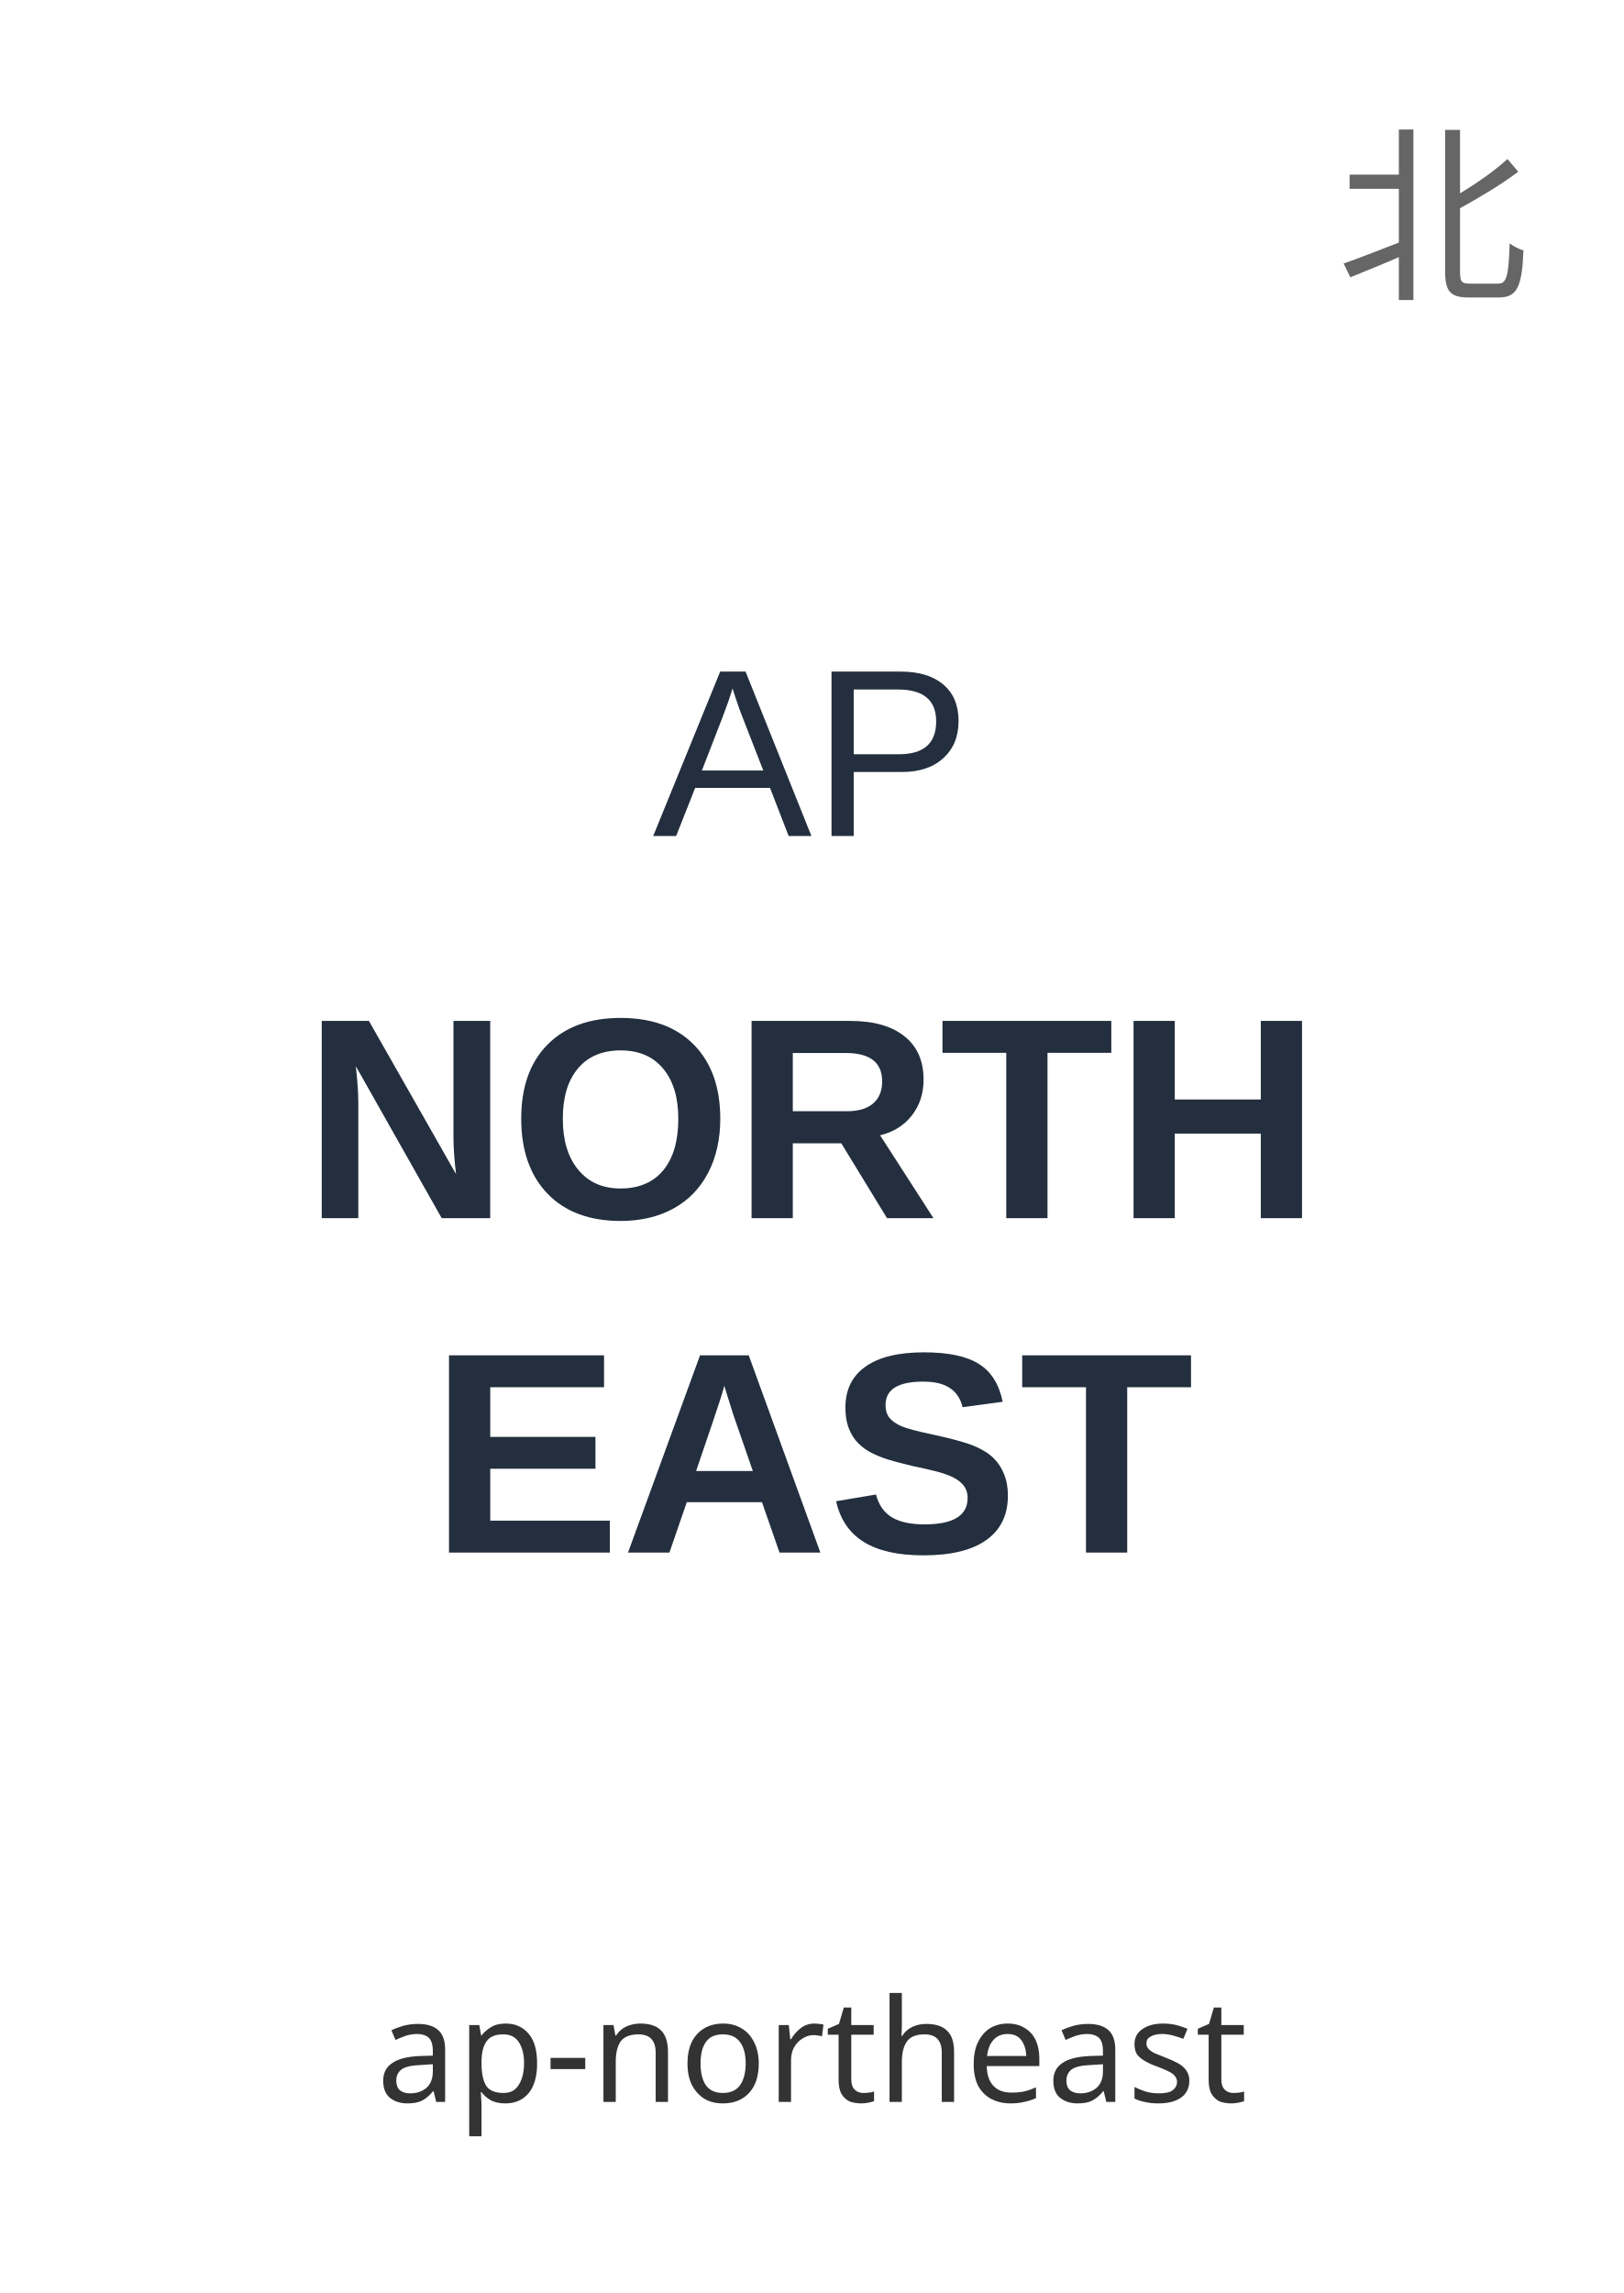
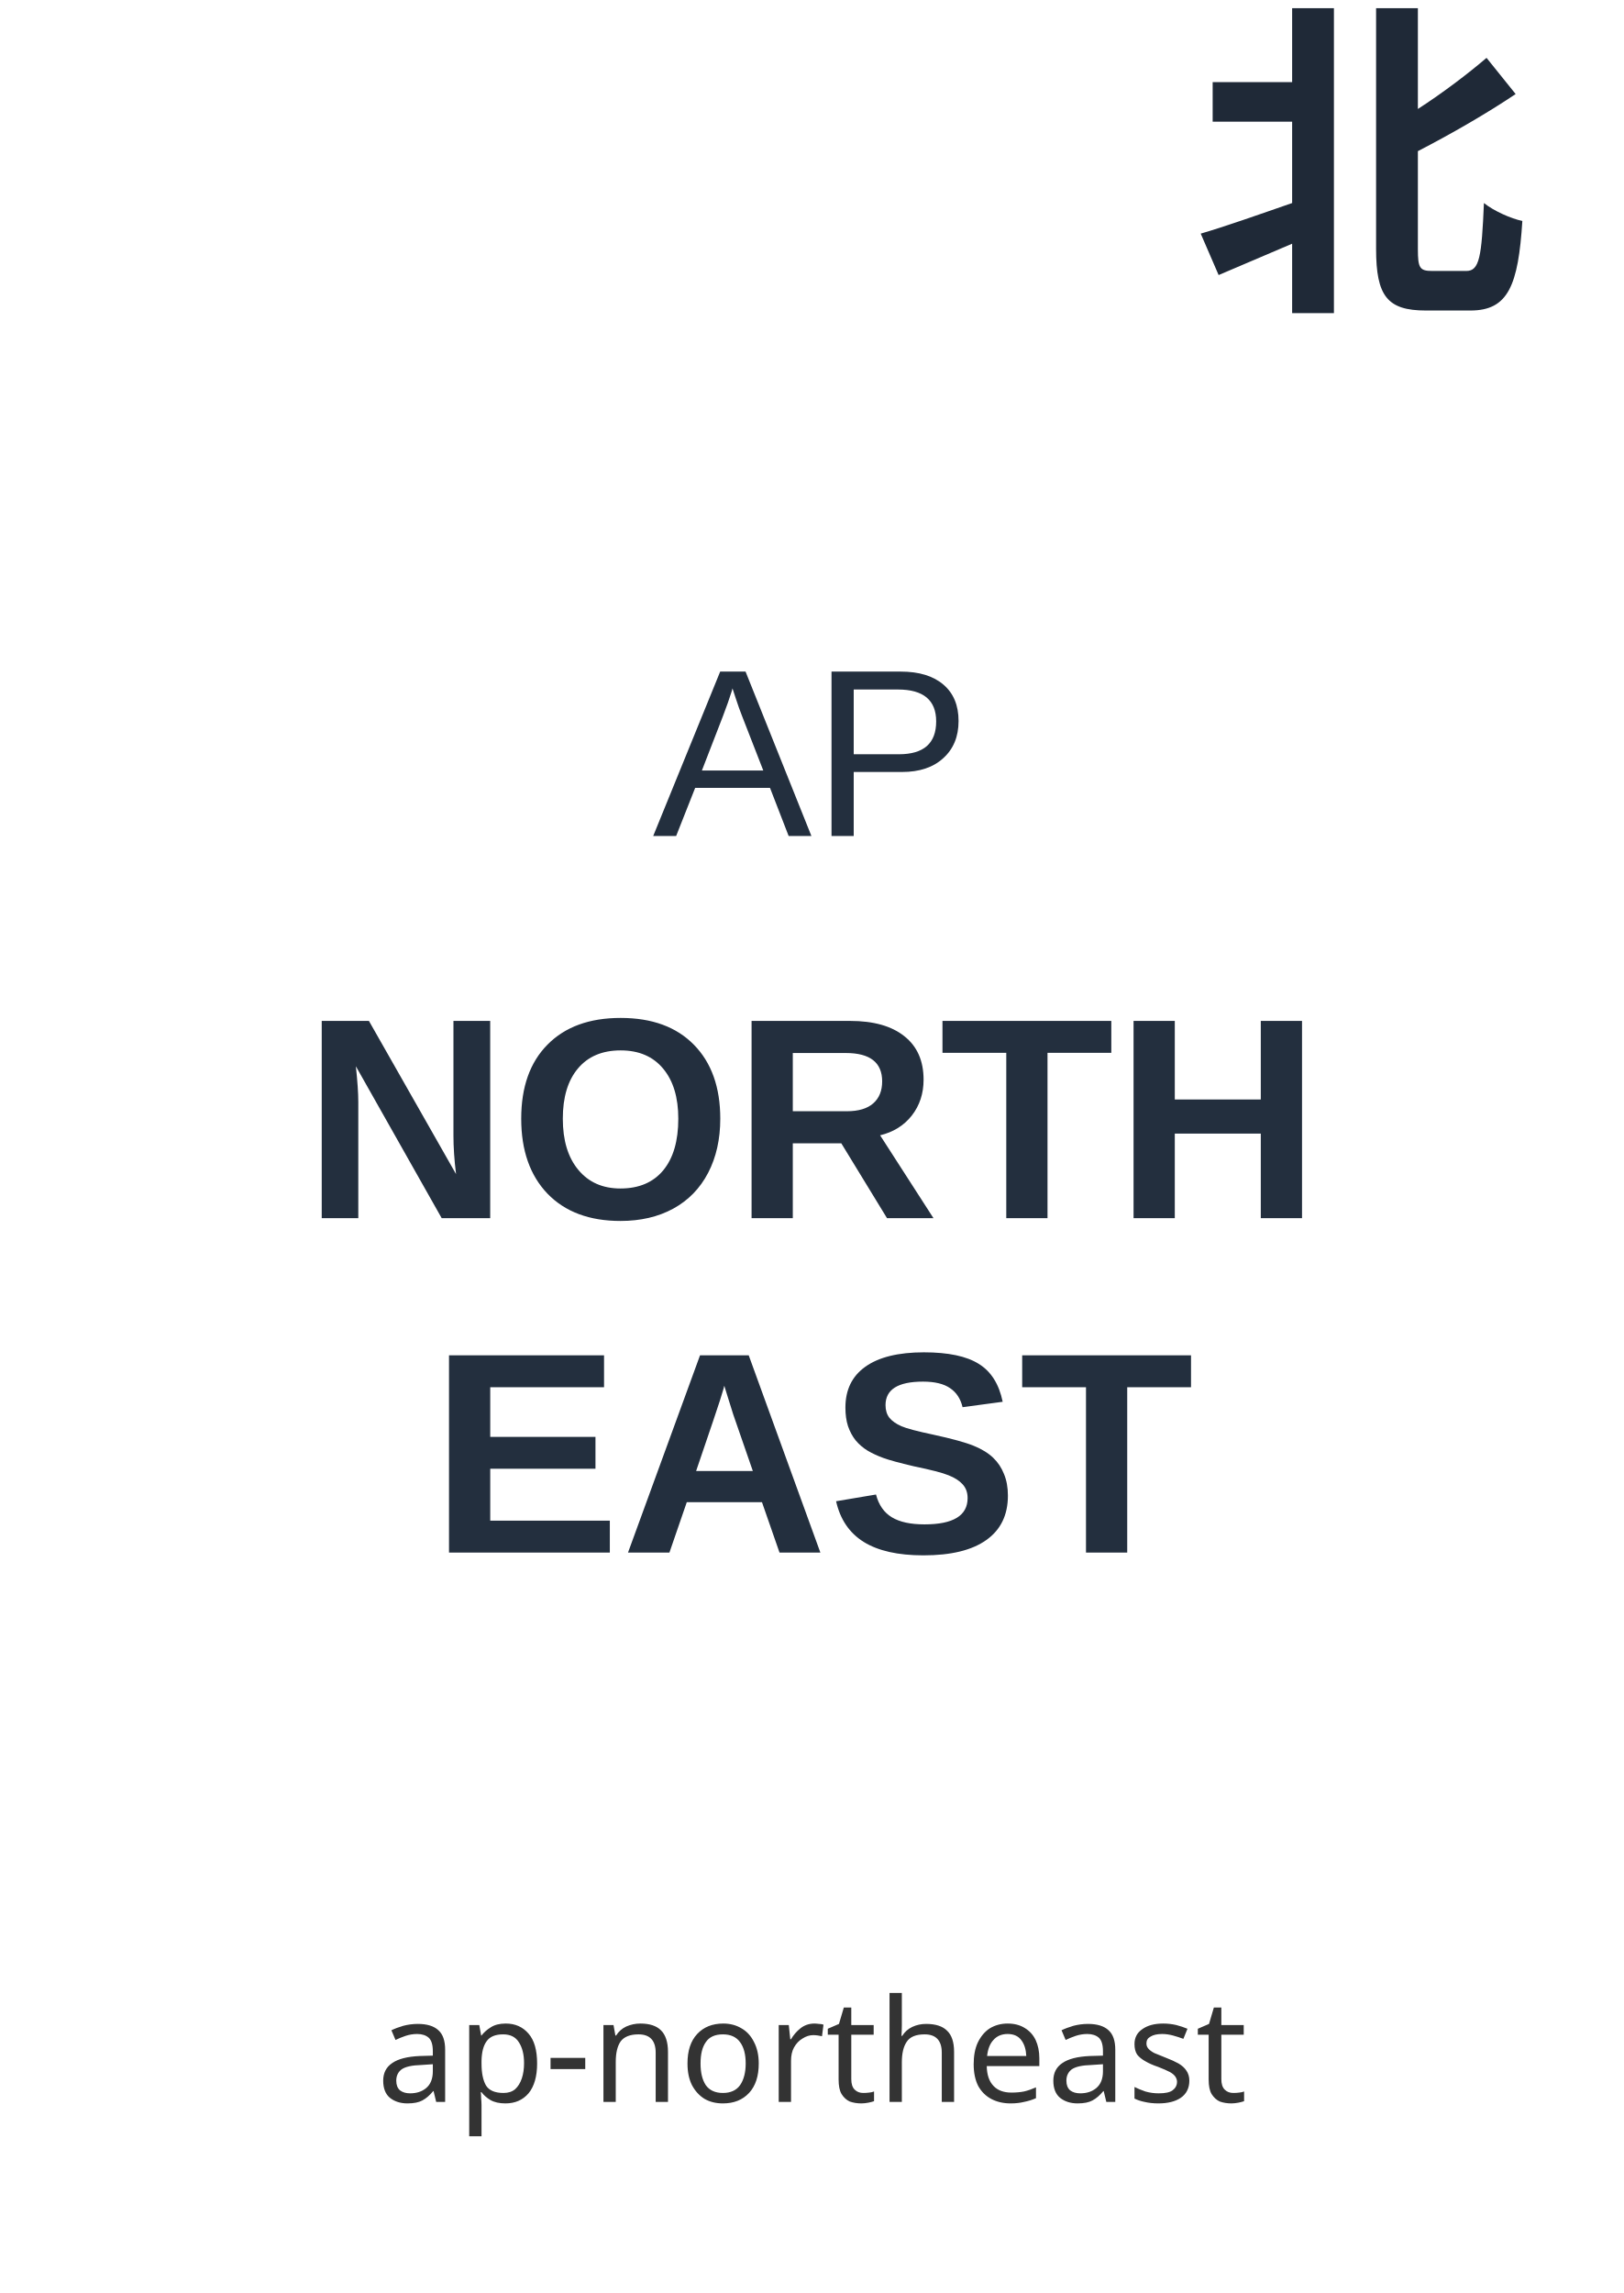
<svg xmlns="http://www.w3.org/2000/svg" width="17mm" height="24mm" viewBox="0 0 68 96">
-   <text id="tile-type-placeholder" x="64" y="12" font-family="sans-serif" font-size="8" text-anchor="end" fill="#666666">北</text>
+   <text id="tile-type-placeholder" x="64" y="12" font-family="sans-serif" font-size="14" text-anchor="end" font-weight="bold" fill="#1f2937">北</text>
  <g id="icon-placeholder" transform="translate(4, 18)">
    <g transform="translate(0.00, 0.00) scale(0.5)">
      <text x="60" y="34" text-anchor="middle" font-family="Arial, Helvetica, sans-serif" font-size="20" fill="#232F3E">AP</text>
      <text x="60" y="66" text-anchor="middle" font-family="Arial, Helvetica, sans-serif" font-size="24" font-weight="700" fill="#232F3E">NORTH</text>
      <text x="60" y="94" text-anchor="middle" font-family="Arial, Helvetica, sans-serif" font-size="24" font-weight="700" fill="#232F3E">EAST</text>
    </g>
  </g>
  <text id="service-name-placeholder" x="34" y="88" font-family="sans-serif" font-size="6" text-anchor="middle" fill="#333333">ap-northeast</text>
</svg>
